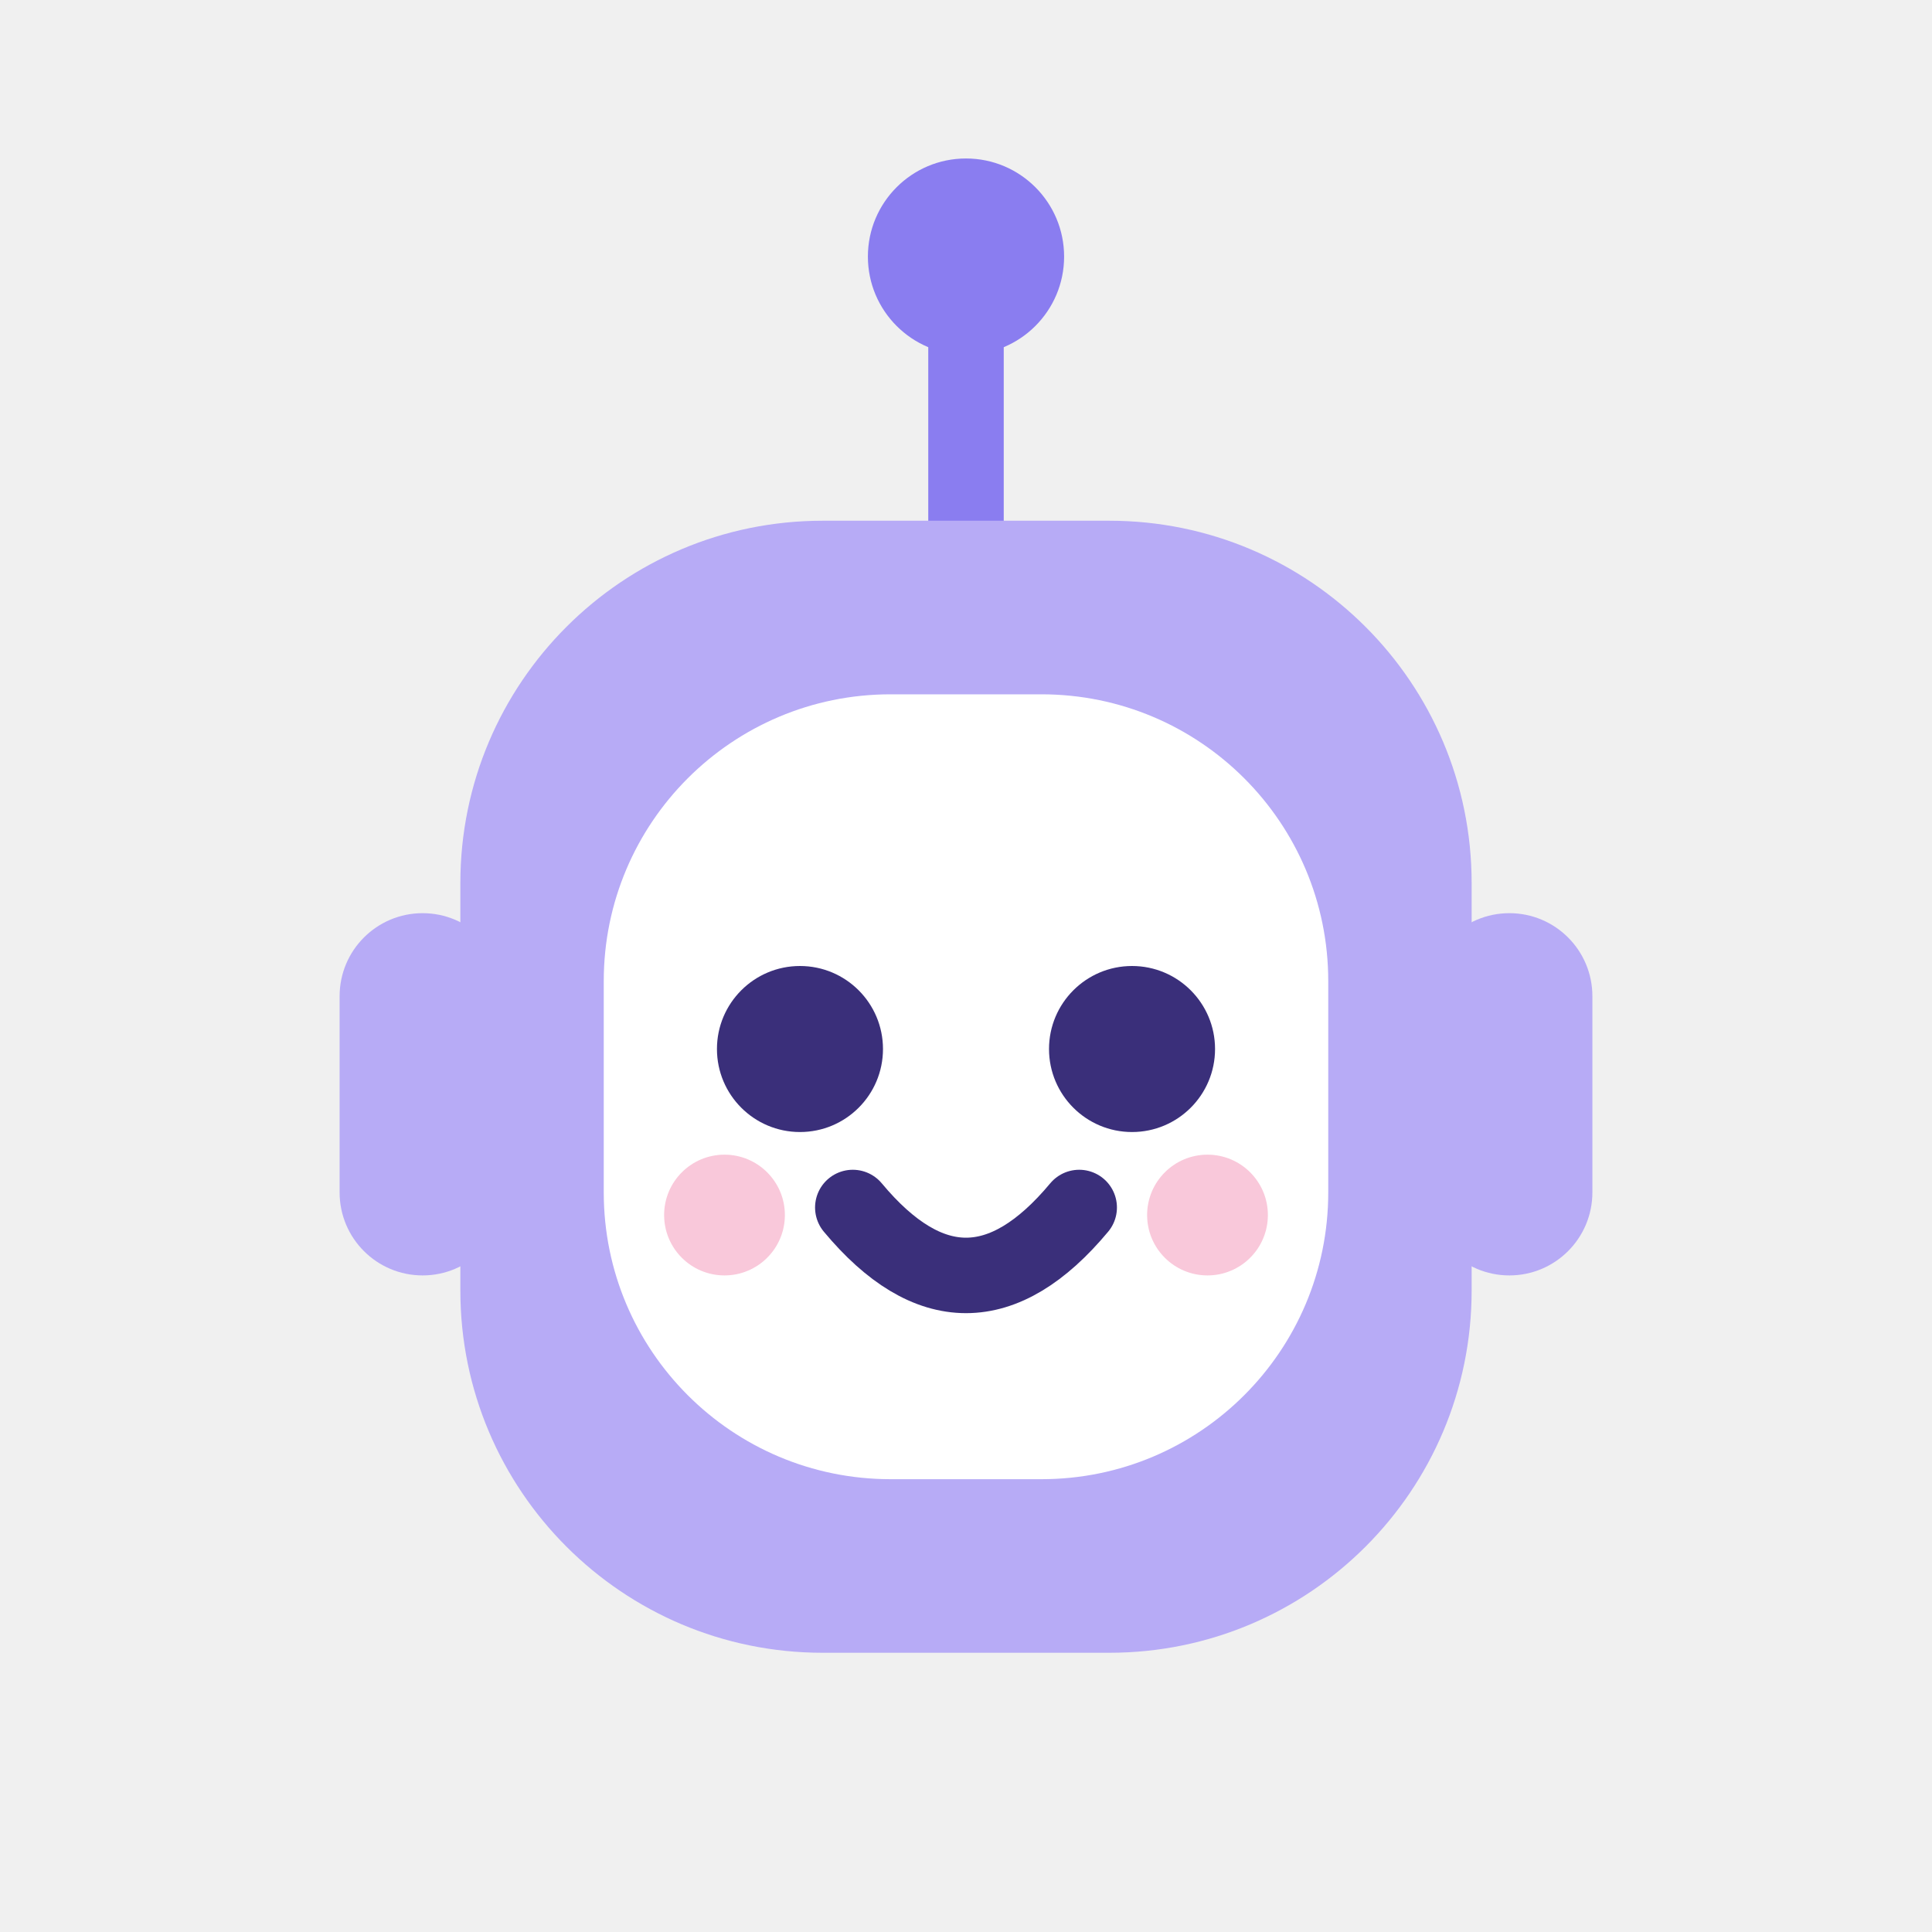
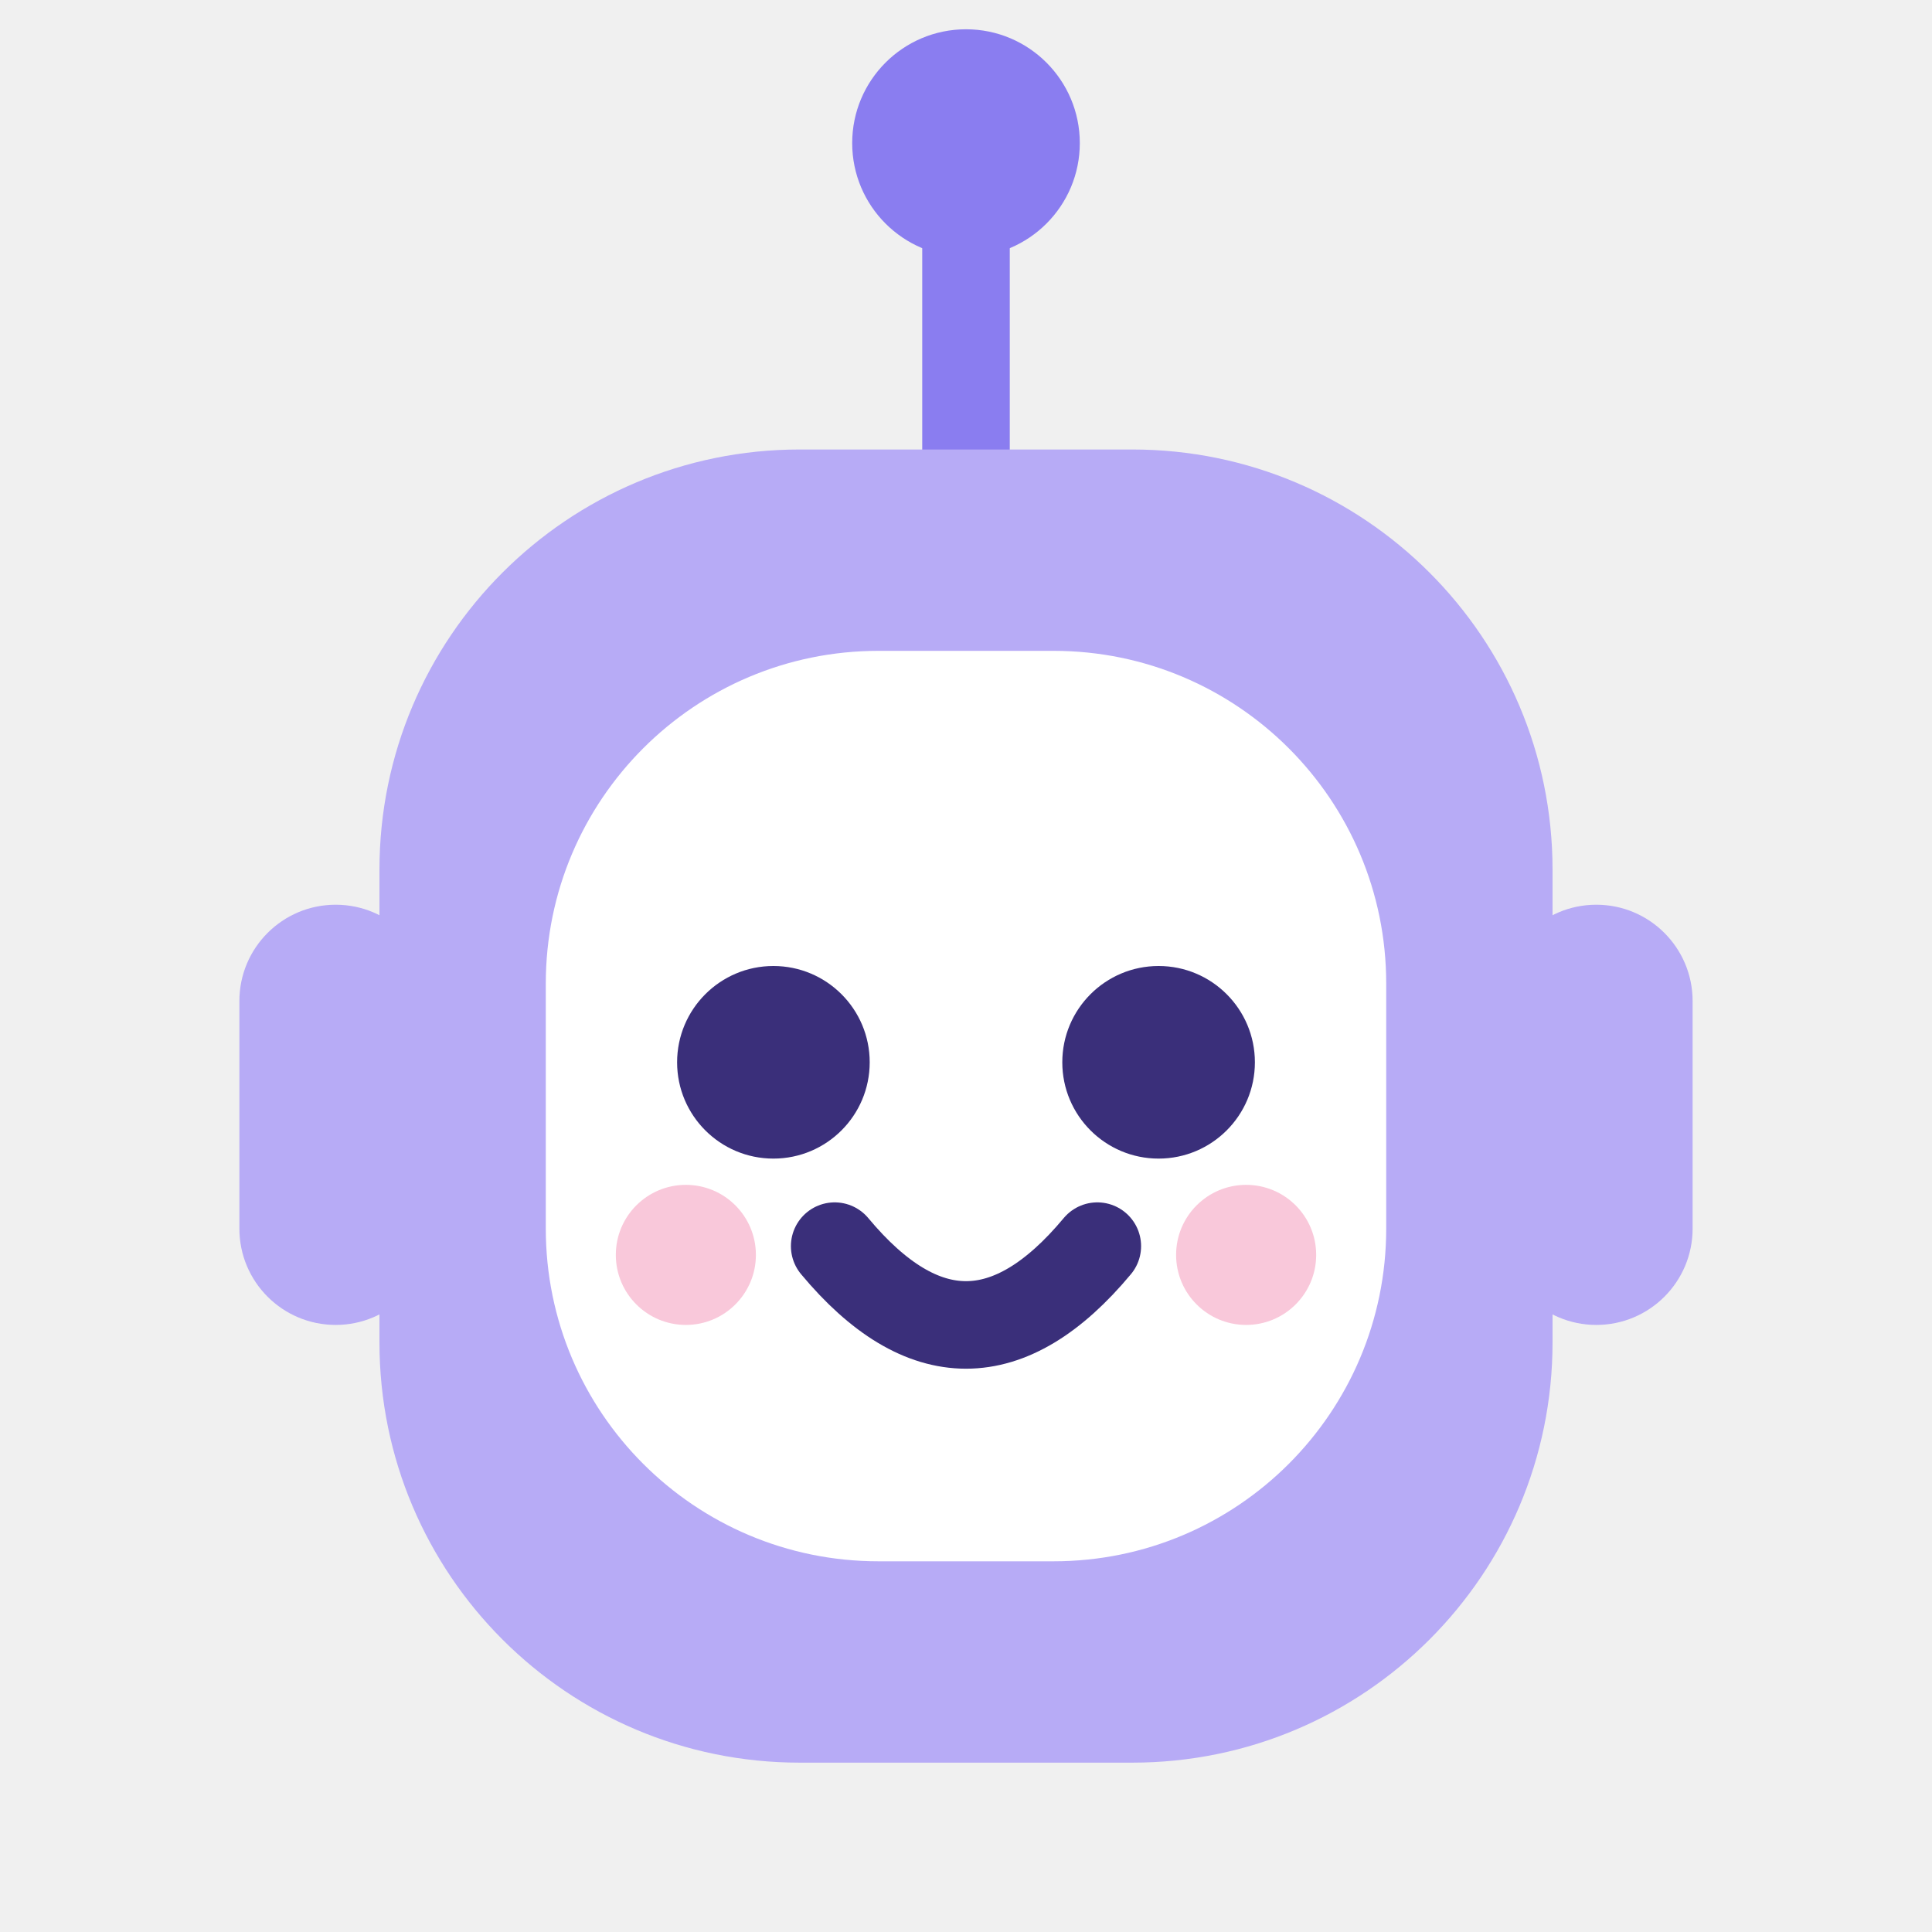
<svg xmlns="http://www.w3.org/2000/svg" width="256" height="256" viewBox="0 0 256 256" fill="none">
-   <line x1="128" y1="42" x2="128" y2="72" stroke="#8A7DF0" stroke-width="10" stroke-linecap="round" />
-   <circle cx="128" cy="34" r="13" fill="#8A7DF0" />
-   <rect x="45" y="121" width="22" height="48" rx="11" fill="#B7ABF6" />
-   <rect x="189" y="121" width="22" height="48" rx="11" fill="#B7ABF6" />
-   <rect x="61" y="69" width="134" height="150" rx="48" fill="#B7ABF6" />
-   <rect x="80" y="92" width="96" height="104" rx="38" fill="#FFFFFF" />
-   <circle cx="106" cy="139" r="11" fill="#3A2F7A" />
-   <circle cx="150" cy="139" r="11" fill="#3A2F7A" />
-   <circle cx="96" cy="161" r="8" fill="#F7B8CF" opacity="0.78" />
-   <circle cx="160" cy="161" r="8" fill="#F7B8CF" opacity="0.78" />
-   <path d="M113 160C123 172 133 172 143 160" stroke="#3A2F7A" stroke-width="10" stroke-linecap="round" />
+   <g transform="translate(128 128) scale(1.16) translate(-128 -128)">
+     <line x1="128" y1="42" x2="128" y2="72" stroke="#8A7DF0" stroke-width="10" stroke-linecap="round" />
+     <circle cx="128" cy="34" r="13" fill="#8A7DF0" />
+     <rect x="45" y="121" width="22" height="48" rx="11" fill="#B7ABF6" />
+     <rect x="189" y="121" width="22" height="48" rx="11" fill="#B7ABF6" />
+     <rect x="61" y="69" width="134" height="150" rx="48" fill="#B7ABF6" />
+     <rect x="80" y="92" width="96" height="104" rx="38" fill="#FFFFFF" />
+     <circle cx="106" cy="139" r="11" fill="#3A2F7A" />
+     <circle cx="150" cy="139" r="11" fill="#3A2F7A" />
+     <circle cx="96" cy="161" r="8" fill="#F7B8CF" opacity="0.78" />
+     <circle cx="160" cy="161" r="8" fill="#F7B8CF" opacity="0.78" />
+     <path d="M113 160C123 172 133 172 143 160" stroke="#3A2F7A" stroke-width="10" stroke-linecap="round" />
+   </g>
</svg>
